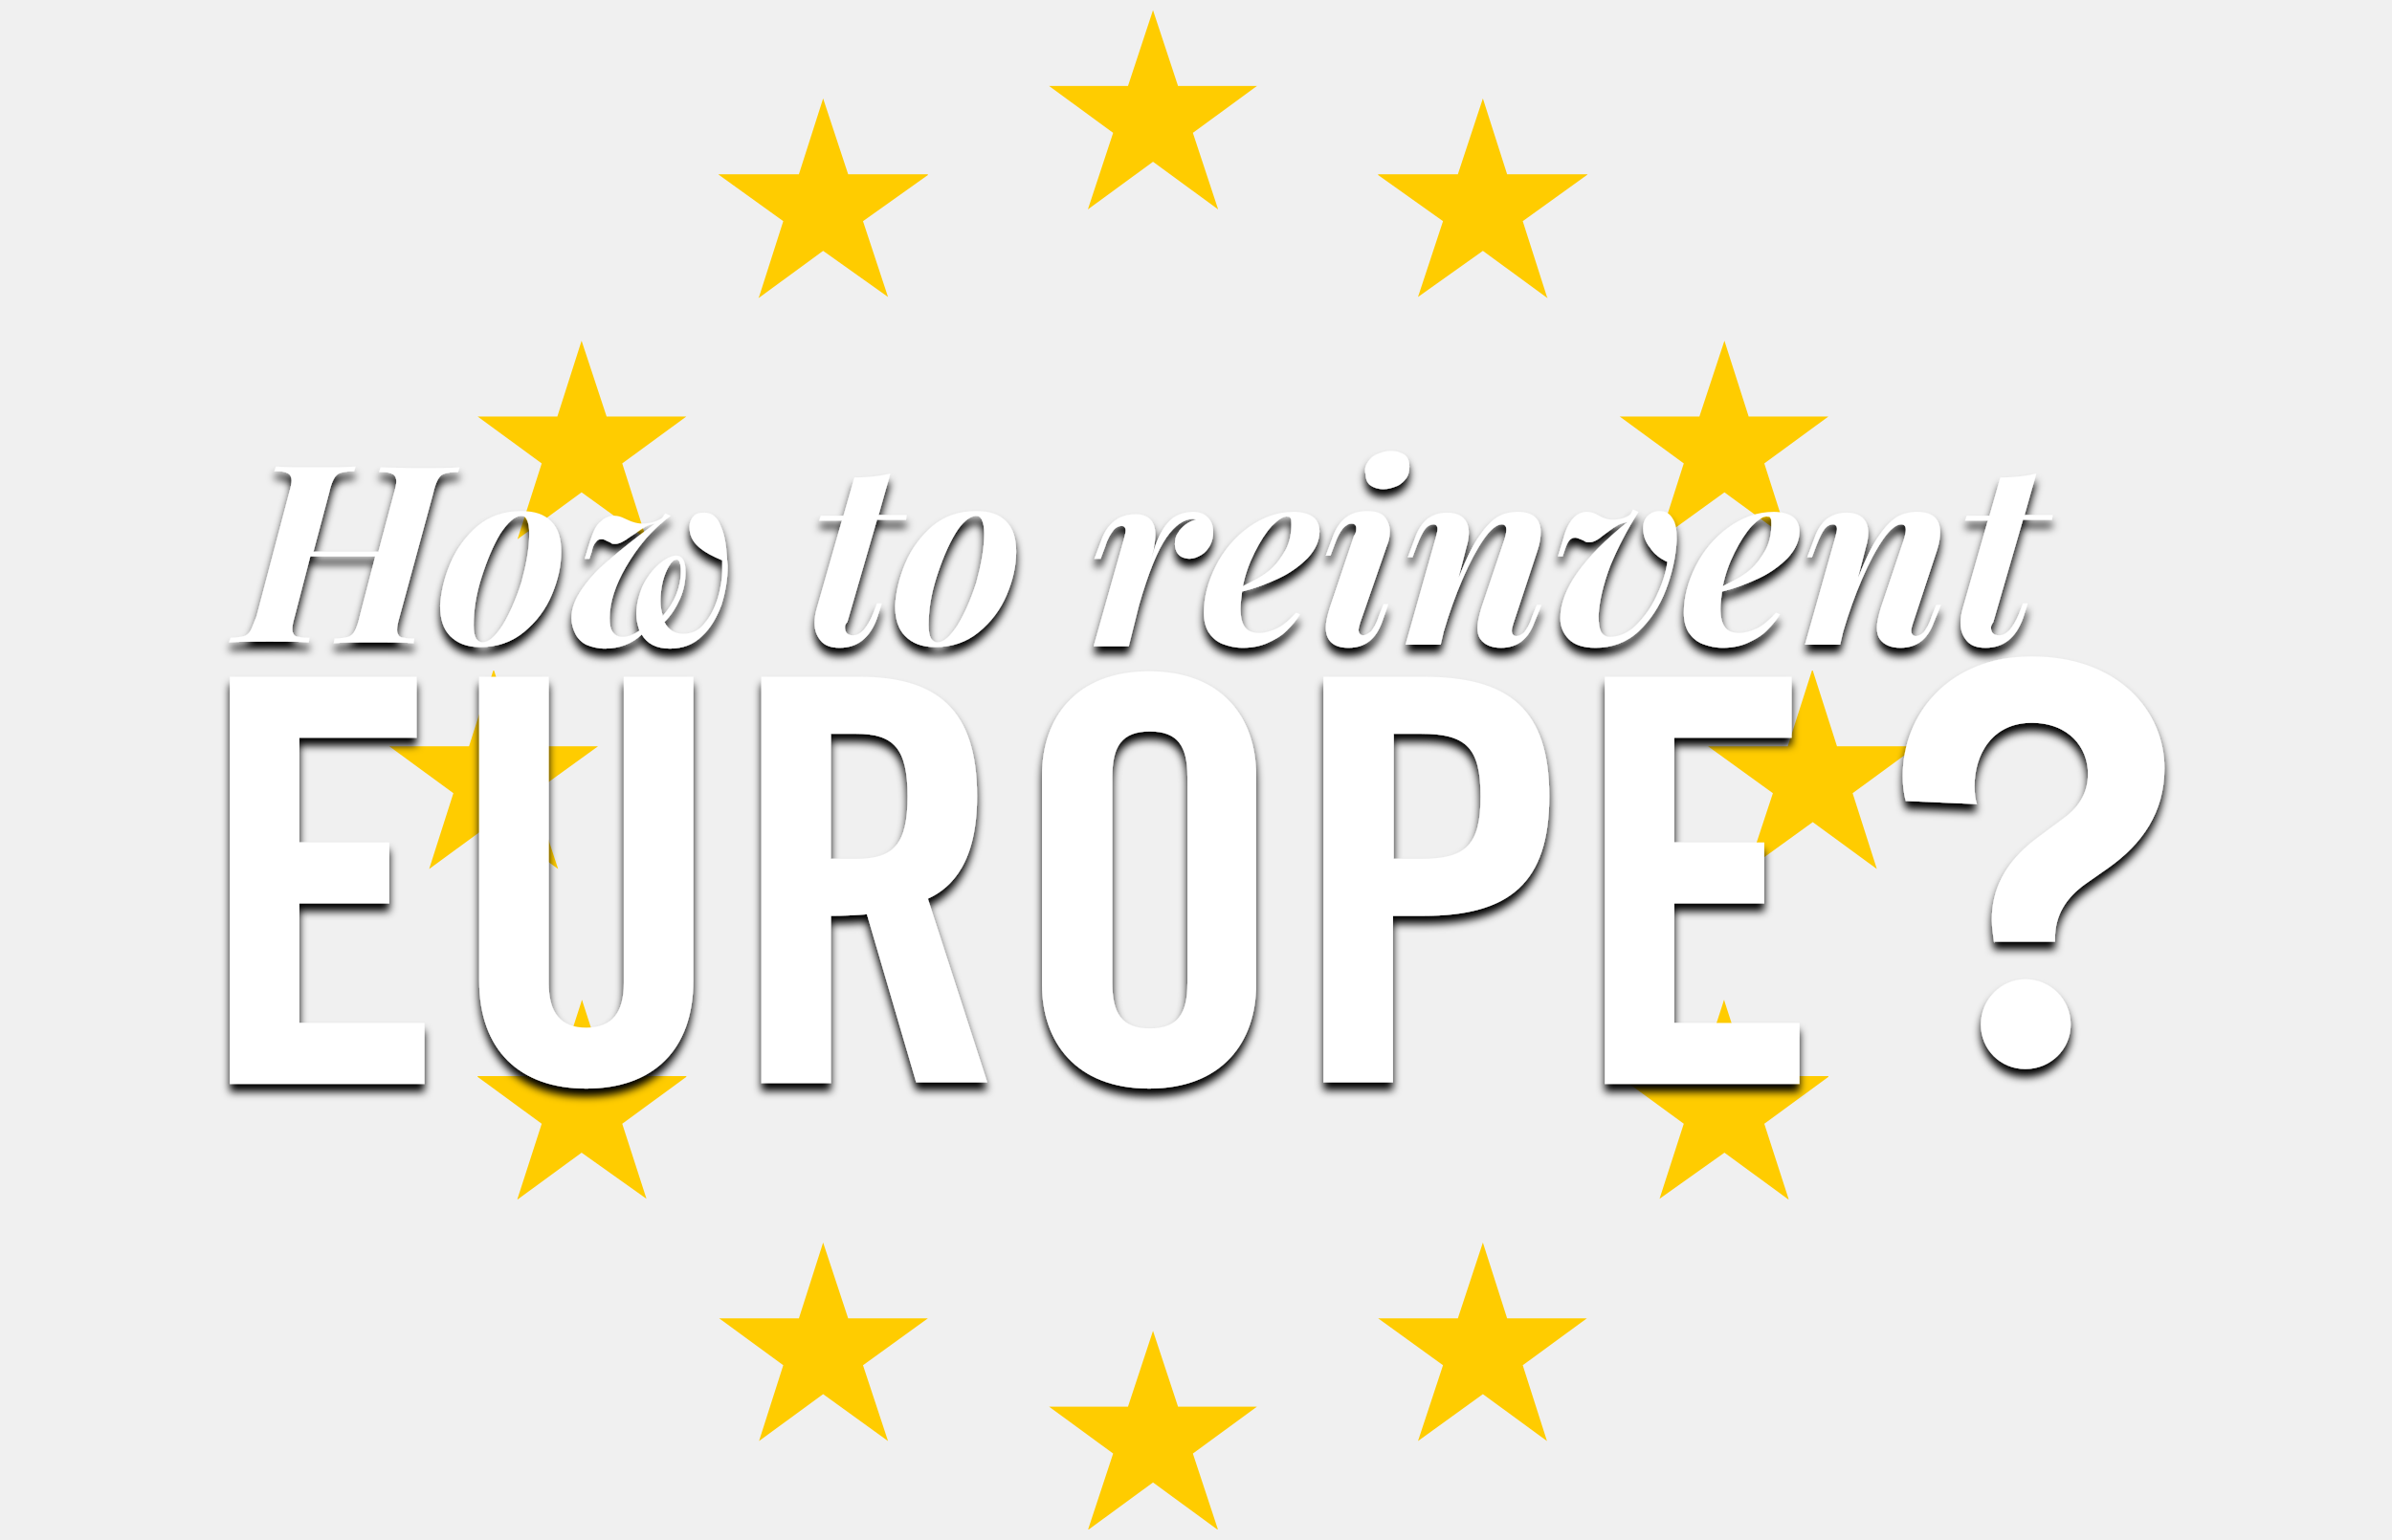
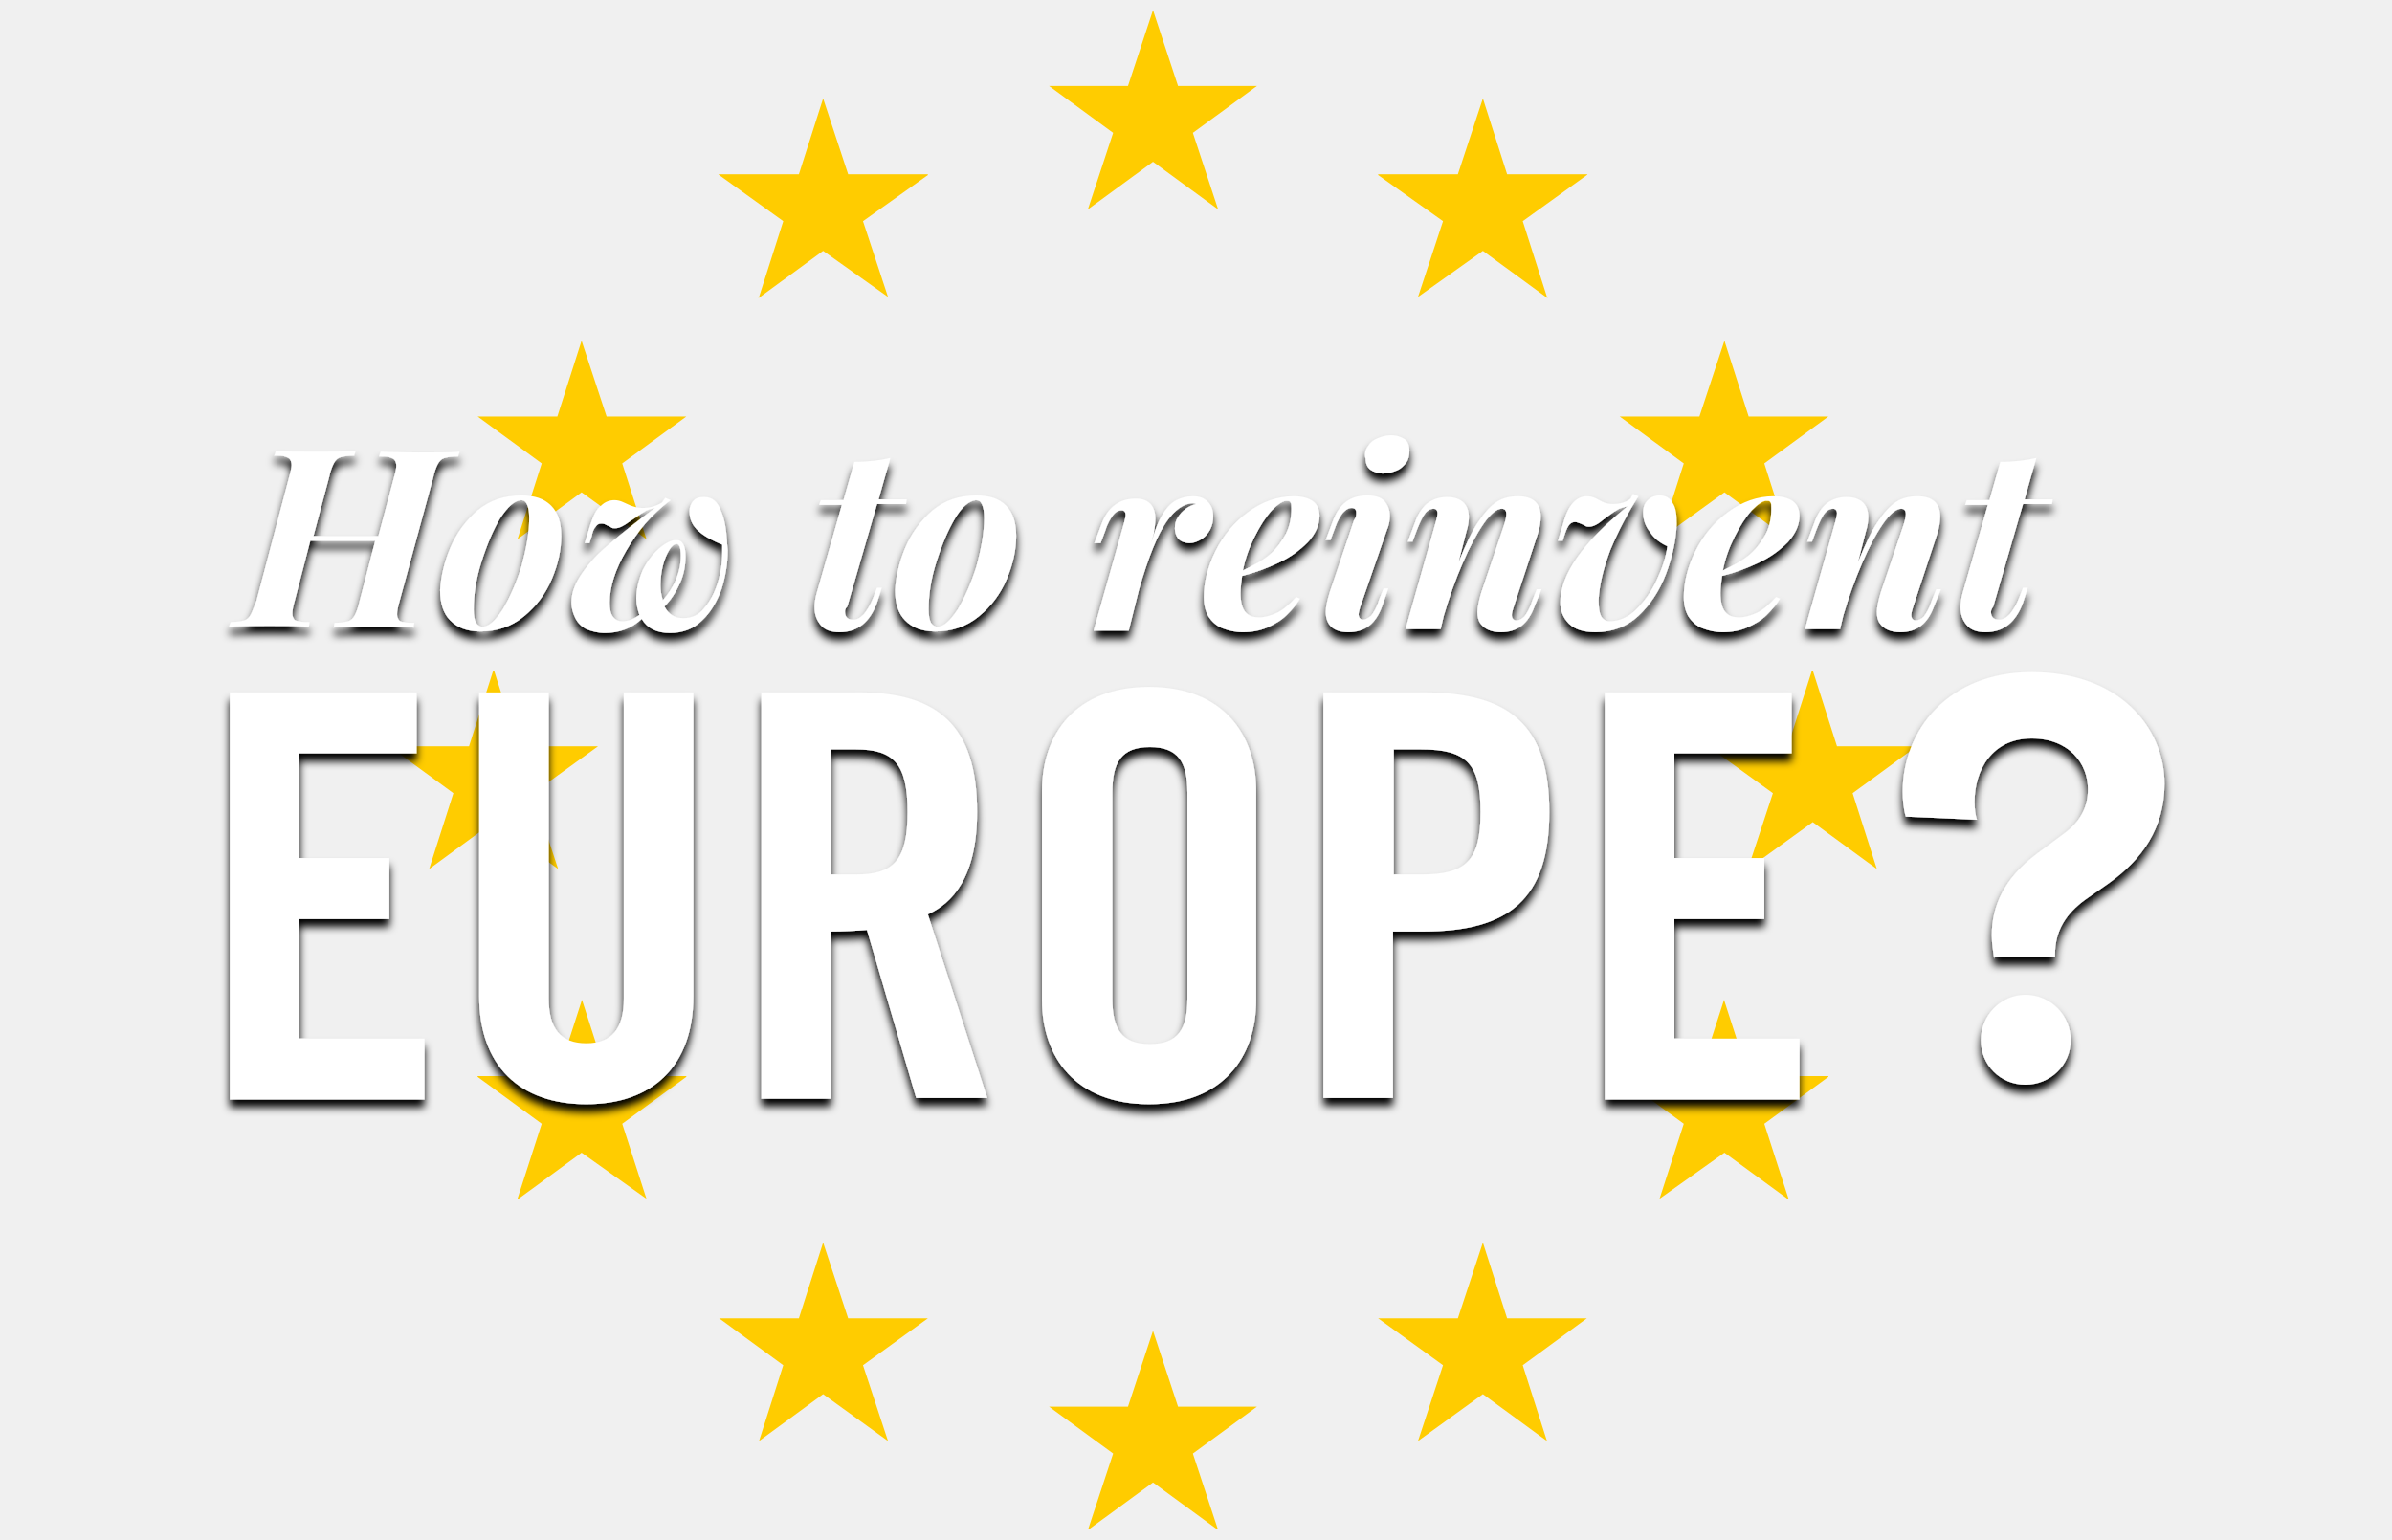
<svg xmlns="http://www.w3.org/2000/svg" version="1.1" x="0px" y="0px" viewBox="0 0 306 197">
  <defs>
    <filter x="-0.7%" y="-1.2%" width="101.3%" height="104.8%" filterUnits="objectBoundingBox" id="filter-1">
      <feOffset dx="0" dy="1" in="SourceAlpha" result="shadowOffsetOuter1" />
      <feGaussianBlur stdDeviation="0.5" in="shadowOffsetOuter1" result="shadowBlurOuter1" />
      <feColorMatrix values="0 0 0 0 0   0 0 0 0 0   0 0 0 0 0  0 0 0 1 0" type="matrix" in="shadowBlurOuter1" result="shadowMatrixOuter1" />
      <feMerge>
        <feMergeNode in="shadowMatrixOuter1" />
        <feMergeNode in="SourceGraphic" />
      </feMerge>
    </filter>
  </defs>
  <polygon fill="#FFCC00" points="155.8,26.7 152.6,17 160.8,11 160.9,11 160.9,11 160.9,11 160.8,11 150.7,11 147.5,1.3 147.5,1.3  147.5,1.3 147.5,1.3 147.5,1.3 144.3,11 134.2,11 134.1,11 134.1,11 134.1,11 134.2,11 142.4,17 139.2,26.7 139.2,26.8 139.2,26.7   139.2,26.8 139.3,26.7 147.5,20.7 155.7,26.7 155.8,26.8 155.8,26.7 155.8,26.8 " />
  <polygon fill="#FFCC00" points="155.8,195.7 152.6,186 160.8,180 160.9,180 160.9,180 160.9,180 160.8,180 150.7,180 147.5,170.3  147.5,170.3 147.5,170.3 147.5,170.3 147.5,170.3 144.3,180 134.2,180 134.1,180 134.1,180 134.1,180 134.2,180 142.4,186   139.2,195.7 139.2,195.7 139.2,195.7 139.2,195.7 139.3,195.7 147.5,189.7 155.7,195.7 155.8,195.7 155.8,195.7 " />
  <polygon fill="#FFCC00" points="240.1,111.2 237,101.5 245.2,95.5 245.2,95.5 245.2,95.5 245.2,95.5 245.2,95.5 235,95.5 231.9,85.8  231.9,85.8 231.9,85.8 231.9,85.8 231.8,85.8 228.7,95.5 218.5,95.5 218.5,95.5 218.5,95.5 218.5,95.5 218.5,95.5 226.8,101.5   223.6,111.2 223.6,111.2 223.6,111.2 223.6,111.2 223.6,111.2 231.9,105.2 240.1,111.2 240.1,111.2 240.1,111.2 " />
  <polygon fill="#FFCC00" points="197.9,38 194.8,28.3 203,22.4 203.1,22.3 203.1,22.3 203.1,22.3 203,22.3 192.8,22.3 189.7,12.6  189.7,12.6 189.7,12.6 189.7,12.6 189.7,12.6 186.5,22.3 176.3,22.3 176.3,22.3 176.3,22.3 176.3,22.3 176.3,22.4 184.6,28.3   181.4,38 181.4,38.1 181.4,38.1 181.4,38.1 181.4,38 189.7,32.1 197.9,38.1 198,38.1 197.9,38.1 198,38.1 " />
  <polygon fill="#FFCC00" points="228.8,69 225.7,59.3 233.9,53.3 233.9,53.3 233.9,53.3 233.9,53.3 233.9,53.3 223.7,53.3 220.6,43.6  220.6,43.5 220.6,43.5 220.6,43.5 220.6,43.6 217.4,53.3 207.2,53.3 207.2,53.3 207.2,53.3 207.2,53.3 207.2,53.3 215.4,59.3   212.3,69 212.3,69 212.3,69 212.3,69 212.3,69 220.6,63 228.8,69 228.8,69 228.8,69 " />
  <polygon fill="#FFCC00" points="228.8,153.4 225.7,143.8 233.9,137.8 233.9,137.7 233.9,137.7 233.9,137.7 233.9,137.7 223.7,137.7  220.6,128.1 220.6,128 220.6,128 220.5,128 220.5,128.1 217.4,137.7 207.2,137.7 207.2,137.7 207.2,137.7 207.2,137.7 207.2,137.8   215.4,143.8 212.3,153.4 212.3,153.5 212.3,153.5 212.3,153.5 212.3,153.4 220.6,147.5 228.8,153.5 228.8,153.5 228.8,153.5   228.8,153.5 " />
  <polygon fill="#FFCC00" points="197.9,184.4 194.8,174.7 203,168.7 203.1,168.7 203.1,168.7 203.1,168.7 203,168.7 192.8,168.7  189.7,159 189.7,158.9 189.7,159 189.7,158.9 189.7,159 186.5,168.7 176.3,168.7 176.3,168.7 176.3,168.7 176.3,168.7 176.3,168.7   184.6,174.7 181.4,184.4 181.4,184.4 181.4,184.4 181.4,184.4 181.4,184.4 189.7,178.4 197.9,184.4 198,184.4 197.9,184.4   198,184.4 " />
  <polygon fill="#FFCC00" points="71.4,111.2 68.2,101.5 76.5,95.5 76.5,95.5 76.5,95.5 76.5,95.5 76.5,95.5 66.3,95.5 63.2,85.8  63.1,85.8 63.1,85.8 63.1,85.8 63.1,85.8 60,95.5 49.8,95.5 49.8,95.5 49.8,95.5 49.8,95.5 49.8,95.5 58,101.5 54.9,111.2   54.9,111.2 54.9,111.2 54.9,111.2 54.9,111.2 63.1,105.2 71.4,111.2 71.4,111.2 71.4,111.2 " />
  <polygon fill="#FFCC00" points="113.6,38 110.4,28.3 118.7,22.4 118.7,22.3 118.7,22.3 118.7,22.3 118.7,22.3 108.5,22.3 105.3,12.6  105.3,12.6 105.3,12.6 105.3,12.6 105.3,12.6 102.2,22.3 92,22.3 91.9,22.3 91.9,22.3 91.9,22.3 92,22.4 100.2,28.3 97.1,38   97,38.1 97.1,38.1 97,38.1 97.1,38.1 105.3,32.1 113.6,38 113.6,38.1 113.6,38.1 113.6,38.1 " />
  <polygon fill="#FFCC00" points="82.7,69 79.6,59.3 87.8,53.3 87.8,53.3 87.8,53.3 87.8,53.3 87.8,53.3 77.6,53.3 74.4,43.6 74.4,43.5  74.4,43.5 74.4,43.5 74.4,43.6 71.3,53.3 61.1,53.3 61.1,53.3 61.1,53.3 61.1,53.3 61.1,53.3 69.3,59.3 66.2,69 66.2,69 66.2,69   66.2,69 66.2,69 74.4,63 82.7,69 82.7,69 82.7,69 " />
  <polygon fill="#FFCC00" points="82.7,153.4 79.6,143.8 87.8,137.8 87.8,137.7 87.8,137.7 87.8,137.7 87.8,137.7 77.6,137.7 74.5,128.1  74.5,128 74.4,128 74.4,128 74.4,128.1 71.3,137.7 61.1,137.7 61.1,137.7 61.1,137.7 61.1,137.7 61.1,137.8 69.3,143.8 66.2,153.4   66.2,153.5 66.2,153.5 66.2,153.5 66.2,153.5 74.4,147.5 82.7,153.4 82.7,153.5 82.7,153.5 82.7,153.5 " />
  <polygon fill="#FFCC00" points="113.6,184.4 110.4,174.7 118.7,168.7 118.7,168.7 118.7,168.7 118.7,168.7 118.7,168.7 108.5,168.7  105.3,159 105.3,158.9 105.3,159 105.3,158.9 105.3,159 102.2,168.7 92,168.7 91.9,168.7 91.9,168.7 91.9,168.7 92,168.7   100.2,174.7 97.1,184.4 97,184.4 97.1,184.4 97,184.4 97.1,184.4 105.3,178.4 113.6,184.4 113.6,184.4 113.6,184.4 " />
  <g filter="url(#filter-1)" fill="#FFFFFF">
-     <path d="M29.4,138.6v-52h23.9v7.8h-15v13.4h11.5v7.8H38.3v15.3h16v7.8H29.4z" />
-     <path d="M61.3,86.6h8.9v39.2c0,3.8,1.5,5.7,4.8,5.7s4.8-1.9,4.8-5.7V86.6h8.9v38.9c0,8.9-5.2,13.8-13.7,13.8  c-8.5,0-13.7-4.9-13.7-13.8V86.6z" />
-     <path d="M106.3,138.6h-8.9v-52h12.5c10,0,15.1,4.2,15.1,15.3c0,8.4-3.2,11.7-6.3,13.1l7.6,23.5h-9.1l-6.3-21.5  c-1.2,0.1-3,0.2-4.6,0.2V138.6z M106.3,109.9h3.2c4.8,0,6.6-1.8,6.6-8c0-6.2-1.8-8-6.6-8h-3.2V109.9z" />
-     <path d="M133.3,99.2c0-7.3,4.3-13.3,13.7-13.3c9.4,0,13.7,6,13.7,13.3V126c0,7.3-4.3,13.3-13.7,13.3  c-9.4,0-13.7-6-13.7-13.3V99.2z M142.3,125.8c0,3.9,1.2,5.8,4.8,5.8c3.6,0,4.8-1.9,4.8-5.8V99.4c0-3.9-1.2-5.8-4.8-5.8  c-3.6,0-4.8,1.9-4.8,5.8V125.8z" />
-     <path d="M169.3,138.6v-52h12.8c11,0,16.1,4.2,16.1,15.3c0,11.1-5.1,15.3-16.1,15.3h-3.9v21.3H169.3z M178.3,109.9h3.5  c5.8,0,7.6-1.8,7.6-8c0-6.2-1.8-8-7.6-8h-3.5V109.9z" />
-     <path d="M205.3,138.6v-52h23.9v7.8h-15v13.4h11.5v7.8h-11.5v15.3h16v7.8H205.3z" />
-     <path d="M255.1,120.7c-0.1-0.9-0.3-1.9-0.3-3c0-3.8,1.6-7.3,5.7-10.4l3.5-2.6c2.2-1.6,3.1-3.5,3.1-5.7  c0-3.3-2.4-6.5-7.2-6.5c-5.1,0-7.3,4.1-7.3,8.1c0,0.9,0.1,1.7,0.3,2.3l-9.1-0.4c-0.3-1-0.4-2.2-0.4-3.2c0-7.8,5.8-15.3,16.5-15.3  c11.2,0,17,7.1,17,14.3c0,5.7-2.9,9.7-7.1,12.7l-3,2.1c-2.5,1.8-3.9,4-3.9,7v0.4H255.1z M259.1,125.3c3.2,0,5.8,2.6,5.8,5.8  s-2.6,5.7-5.8,5.7c-3.2,0-5.7-2.5-5.7-5.7S256,125.3,259.1,125.3z" />
-     <path d="M53.5,59.9c2.3,0,4.1,0,5.3-0.1l-0.2,0.6c-0.8,0-1.4,0.1-1.7,0.2c-0.4,0.1-0.7,0.4-0.9,0.8  c-0.2,0.4-0.4,0.9-0.6,1.8L51.1,79c-0.2,0.7-0.3,1.2-0.3,1.6s0.1,0.5,0.2,0.7c0.1,0.2,0.4,0.3,0.7,0.3c0.3,0.1,0.7,0.1,1.3,0.1  l-0.1,0.6c-1.2-0.1-2.9-0.1-5.2-0.1c-2.2,0-3.8,0-5,0.1l0.1-0.6c0.8,0,1.3-0.1,1.7-0.2c0.4-0.1,0.7-0.4,0.9-0.8  c0.2-0.4,0.4-0.9,0.6-1.8l2-7.7h-8.3l-2,7.7c-0.2,0.7-0.3,1.2-0.3,1.6s0.1,0.5,0.2,0.7c0.1,0.2,0.4,0.3,0.7,0.3  c0.3,0.1,0.7,0.1,1.3,0.1l-0.1,0.6c-1.2-0.1-2.8-0.1-5-0.1c-2.3,0-4.1,0-5.2,0.1l0.2-0.6c0.7,0,1.3-0.1,1.7-0.2  c0.4-0.1,0.7-0.4,0.9-0.8c0.2-0.4,0.4-1,0.7-1.7l4.2-15.9c0.2-0.7,0.3-1.2,0.3-1.5c0-0.3-0.1-0.6-0.2-0.7c-0.1-0.2-0.4-0.3-0.7-0.4  c-0.3-0.1-0.7-0.1-1.3-0.1l0.2-0.6c1.1,0.1,2.8,0.1,5.2,0.1c2.1,0,3.7,0,5-0.1l-0.2,0.6c-0.8,0-1.4,0.1-1.7,0.2  c-0.4,0.1-0.7,0.4-0.9,0.8c-0.2,0.4-0.4,0.9-0.6,1.8l-2,7.5h8.3l2-7.5c0.2-0.7,0.3-1.2,0.3-1.5c0-0.3-0.1-0.6-0.2-0.7  c-0.1-0.2-0.4-0.3-0.7-0.4c-0.3-0.1-0.7-0.1-1.3-0.1l0.2-0.6C49.6,59.8,51.3,59.9,53.5,59.9z" />
-     <path d="M57.6,72.1c0.8-1.9,2-3.5,3.5-4.8c1.6-1.3,3.4-1.9,5.6-1.9c1.7,0,2.9,0.4,3.8,1.3c0.9,0.9,1.3,2.2,1.3,3.9  c0,1.8-0.4,3.6-1.2,5.5s-2,3.5-3.6,4.8c-1.6,1.3-3.4,1.9-5.6,1.9c-1.7,0-2.9-0.5-3.8-1.4c-0.9-0.9-1.3-2.2-1.3-3.9  C56.4,75.8,56.8,74,57.6,72.1z M64,68.3c-0.9,1.5-1.7,3.4-2.4,5.6s-1,4.2-1,6.1c0,0.8,0.1,1.3,0.3,1.7c0.2,0.3,0.5,0.5,0.8,0.5  c0.8,0,1.6-0.7,2.6-2.2c0.9-1.5,1.7-3.3,2.4-5.5c0.6-2.2,1-4.3,1-6.2c0-0.8-0.1-1.4-0.3-1.8s-0.4-0.5-0.8-0.5  C65.8,66.1,65,66.8,64,68.3z" />
-     <path d="M80.1,72.5c-1.4,2.4-2.1,4.6-2.1,6.6c0,0.8,0.1,1.4,0.4,1.8c0.3,0.4,0.7,0.6,1.2,0.6c0.8,0,1.5-0.3,2.2-0.8  c-0.2-0.6-0.4-1.3-0.4-2.1c0-1.2,0.3-2.4,0.8-3.6c0.6-1.2,1.3-2.1,2.1-2.8c0.8-0.7,1.6-1.1,2.2-1.1c0.8,0,1.2,0.7,1.2,2.1  c0,1.1-0.2,2.3-0.7,3.4c-0.5,1.1-1.1,2.1-2,3c0.5,1,1.3,1.5,2.4,1.5c1.1,0,2-0.4,2.7-1.3c0.7-0.8,1.3-1.9,1.7-3.2  c0.4-1.3,0.6-2.6,0.6-3.9c0-0.4,0-0.7,0-1c-1.2-0.5-2.2-1-3-1.7c-0.8-0.7-1.2-1.5-1.2-2.6c0-0.5,0.2-1,0.5-1.3  c0.3-0.4,0.8-0.5,1.4-0.5c1,0,1.7,0.6,2.1,1.7c0.5,1.1,0.7,2.4,0.8,3.9c0,0.5,0.1,1,0.1,1.2c0,1.7-0.3,3.4-0.8,5  c-0.6,1.6-1.4,3-2.5,4c-1.1,1.1-2.5,1.6-4.1,1.6c-1.7,0-2.9-0.6-3.6-1.8c-1.3,1.2-2.9,1.8-4.7,1.8c-0.9,0-1.7-0.2-2.4-0.5  c-0.6-0.3-1.1-0.8-1.4-1.4c-0.3-0.6-0.5-1.3-0.5-2c0-1.3,0.5-2.5,1.4-3.8c0.9-1.3,2.1-2.6,3.6-3.8c1.5-1.3,3.4-2.8,5.7-4.5  c-0.5,0.1-1,0.2-1.4,0.5c-0.4,0.2-1,0.7-1.8,1.2c-0.8,0.6-1.4,0.9-1.9,0.9c-0.2,0-0.4,0-0.5-0.1c-0.1-0.1-0.4-0.2-0.6-0.3  c-0.3-0.2-0.5-0.2-0.7-0.2c-0.3,0-0.5,0.1-0.7,0.4c-0.2,0.2-0.4,0.6-0.5,1.2l-0.3,0.9h-0.6l0.7-2.3c0.4-1.2,0.8-2.1,1.4-2.5  c0.5-0.5,1.1-0.7,1.7-0.7c0.4,0,0.8,0.1,1.2,0.3c0.5,0.2,0.8,0.4,1.2,0.5c0.3,0.1,0.7,0.2,1.2,0.2c0.9,0,1.7-0.2,2.5-0.7l0.4-0.6  l0.7,0.3C83.3,67.8,81.5,70.1,80.1,72.5z M85.6,72.4c-0.3,0.5-0.6,1.2-0.8,2c-0.2,0.8-0.3,1.7-0.3,2.5c0,0.7,0.1,1.3,0.3,1.9  c0.7-0.8,1.3-1.7,1.7-2.7c0.4-1,0.6-2,0.6-3c0-1-0.2-1.5-0.5-1.5C86.2,71.6,85.9,71.9,85.6,72.4z" />
-     <path d="M108.1,80.3c0,0.6,0.3,1,1,1c0.5,0,0.9-0.2,1.4-0.7c0.4-0.5,0.8-1.1,1.2-2.1l0.5-1.3h0.6l-0.6,1.9  c-0.9,2.5-2.5,3.8-4.8,3.8c-1.1,0-1.9-0.3-2.4-0.9s-0.8-1.3-0.8-2.3c0-0.6,0.1-1.2,0.3-1.9l3.2-11.2h-2.9l0.2-0.6h2.9l1.4-4.9  c1.8,0,3.4-0.2,4.6-0.5l-1.5,5.3h3.6l-0.1,0.6h-3.7l-3.8,13.1C108.1,79.9,108.1,80.1,108.1,80.3z" />
-     <path d="M115.8,72.1c0.8-1.9,2-3.5,3.5-4.8c1.6-1.3,3.4-1.9,5.6-1.9c1.7,0,2.9,0.4,3.8,1.3c0.9,0.9,1.3,2.2,1.3,3.9  c0,1.8-0.4,3.6-1.2,5.5s-2,3.5-3.6,4.8c-1.6,1.3-3.4,1.9-5.6,1.9c-1.7,0-2.9-0.5-3.8-1.4c-0.9-0.9-1.3-2.2-1.3-3.9  C114.6,75.8,115,74,115.8,72.1z M122.2,68.3c-0.9,1.5-1.7,3.4-2.4,5.6s-1,4.2-1,6.1c0,0.8,0.1,1.3,0.3,1.7c0.2,0.3,0.5,0.5,0.8,0.5  c0.8,0,1.6-0.7,2.6-2.2c0.9-1.5,1.7-3.3,2.4-5.5c0.6-2.2,1-4.3,1-6.2c0-0.8-0.1-1.4-0.3-1.8s-0.4-0.5-0.8-0.5  C124,66.1,123.1,66.8,122.2,68.3z" />
-     <path d="M148.8,67.7c0.5-0.8,1.1-1.4,1.7-1.7c0.6-0.3,1.3-0.5,2.1-0.5c0.8,0,1.4,0.2,1.9,0.7c0.5,0.5,0.7,1.1,0.7,1.9  c0,0.6-0.1,1.1-0.4,1.7c-0.3,0.5-0.6,0.9-1.1,1.2c-0.5,0.3-1,0.5-1.5,0.5c-0.6,0-1.1-0.2-1.4-0.5c-0.3-0.3-0.5-0.8-0.5-1.4  c0-0.5,0.1-1,0.4-1.4c0.2-0.4,0.6-0.8,1-1.1s0.9-0.5,1.3-0.6c-0.2-0.1-0.4-0.1-0.4-0.1c-1.1,0-2.3,0.8-3.4,2.4  c-1.1,1.6-2.3,4.5-3.5,8.7l-1.3,5.2h-4.5l3.9-13.8c0.1-0.4,0.2-0.8,0.2-1c0-0.4-0.2-0.6-0.5-0.6c-0.4,0-0.8,0.2-1.1,0.6  c-0.3,0.4-0.7,1-1,2l-0.6,1.6H140l0.9-2.4c0.8-2.2,2.3-3.3,4.4-3.3c1.6,0,2.5,0.9,2.5,2.6c0,0.6-0.1,1.2-0.2,1.9l-0.3,1.1  C147.8,69.6,148.3,68.5,148.8,67.7z" />
-     <path d="M164.6,80.7c-0.7,0.7-1.6,1.2-2.5,1.6s-2,0.6-3.1,0.6c-1,0-1.8-0.2-2.6-0.5c-0.8-0.3-1.4-0.9-1.8-1.5  c-0.4-0.7-0.6-1.5-0.6-2.5c0-1.9,0.5-3.9,1.5-5.9c1-2,2.4-3.7,4.2-5c1.8-1.3,3.7-2,5.8-2c1,0,1.8,0.2,2.4,0.6  c0.6,0.4,0.9,1.1,0.9,1.9c0,1.2-0.5,2.3-1.5,3.4c-1,1-2.2,1.9-3.7,2.6c-1.5,0.7-3.1,1.3-4.7,1.7c-0.1,0.8-0.2,1.5-0.2,2.2  c0,1.1,0.2,1.9,0.6,2.4c0.4,0.5,1,0.7,1.8,0.7c0.7,0,1.4-0.2,2.3-0.6c0.8-0.4,1.6-1.1,2.4-2l0.5,0.2C165.9,79.3,165.3,80,164.6,80.7  z M162.7,67.3c-0.8,0.9-1.5,2-2.2,3.4c-0.7,1.4-1.2,2.8-1.5,4.3c1.5-0.7,2.7-1.4,3.5-2.1c0.9-0.8,1.5-1.7,2-2.6  c0.5-1,0.7-2.1,0.7-3.2c0-0.4,0-0.7-0.1-0.8c-0.1-0.2-0.2-0.2-0.4-0.2C164.2,66,163.5,66.5,162.7,67.3z" />
-     <path d="M173.5,67.6c0-0.4-0.2-0.6-0.6-0.6c-0.4,0-0.7,0.2-1.1,0.6c-0.3,0.4-0.7,1-1,1.9l-0.6,1.6h-0.6l0.9-2.4  c0.8-2.2,2.2-3.3,4.4-3.3c1,0,1.7,0.2,2.2,0.7c0.4,0.5,0.7,1.1,0.7,1.9c0,0.6-0.1,1.2-0.4,1.9l-3.4,9.8c-0.1,0.4-0.2,0.7-0.2,0.9  c0,0.4,0.2,0.7,0.6,0.7c0.3,0,0.6-0.2,1-0.5c0.3-0.4,0.7-1,1-2l0.6-1.5h0.6l-0.8,2.3c-0.8,2.2-2.2,3.3-4.3,3.3  c-1.9,0-2.9-0.9-2.9-2.6c0-0.7,0.2-1.5,0.5-2.5l3.1-9.2C173.5,68.2,173.5,67.9,173.5,67.6z M175,59.1c0.3-0.5,0.7-0.8,1.2-1  c0.5-0.2,1-0.4,1.7-0.4c0.8,0,1.3,0.2,1.8,0.5c0.4,0.3,0.6,0.8,0.6,1.5c0,0.6-0.1,1.1-0.4,1.5c-0.3,0.4-0.7,0.8-1.2,1  c-0.5,0.2-1.1,0.4-1.7,0.4c-0.7,0-1.3-0.2-1.7-0.5c-0.4-0.3-0.6-0.8-0.6-1.4C174.5,60.1,174.7,59.5,175,59.1z" />
-     <path d="M196.3,79.6c-0.8,2.2-2.2,3.3-4.3,3.3c-1.2,0-2.1-0.4-2.6-1.1c-0.3-0.4-0.4-0.9-0.4-1.5c0-0.6,0.2-1.5,0.5-2.5  l2.9-8.6c0.2-0.6,0.3-1.1,0.3-1.4c0-0.5-0.2-0.7-0.6-0.7c-0.6,0-1.4,0.6-2.3,1.9c-0.9,1.3-1.8,3-2.7,5.1c-0.9,2.1-1.7,4.3-2.4,6.7  l-0.4,1.7h-4.5l3.9-13.8c0.1-0.4,0.2-0.8,0.2-1c0-0.4-0.2-0.6-0.5-0.6c-0.4,0-0.8,0.2-1.1,0.6s-0.6,1-1,2l-0.6,1.6h-0.6l0.9-2.4  c0.4-1.2,1-2,1.6-2.5c0.7-0.5,1.5-0.8,2.5-0.8c1.8,0,2.8,0.9,2.8,2.6c0,0.5-0.1,1.2-0.3,1.8l-1,3.9c0.9-2.2,1.7-3.9,2.5-5.1  c0.8-1.2,1.6-2.1,2.4-2.6c0.8-0.5,1.7-0.7,2.7-0.7c1.9,0,2.9,0.9,2.9,2.6c0,0.6-0.1,1.4-0.4,2.3l-3.1,9.4c-0.1,0.3-0.2,0.7-0.2,0.9  c0,0.4,0.2,0.7,0.6,0.7c0.3,0,0.7-0.2,1-0.5c0.3-0.4,0.7-1,1-2l0.6-1.5h0.6L196.3,79.6z" />
-     <path d="M206,72.4c-0.9,2.4-1.4,4.5-1.5,6.4c0,0.9,0.1,1.6,0.3,2s0.6,0.7,1.1,0.7c1.2,0,2.4-0.5,3.4-1.5  c1-1,1.9-2.2,2.6-3.7c0.7-1.5,1.2-2.9,1.4-4.4c-0.9-0.4-1.7-1-2.2-1.8c-0.6-0.7-0.9-1.6-0.9-2.5c0-0.7,0.2-1.2,0.6-1.6  c0.4-0.4,0.9-0.6,1.5-0.6c0.8,0,1.3,0.3,1.7,1c0.4,0.6,0.5,1.5,0.5,2.7c-0.1,2.2-0.6,4.3-1.4,6.4c-0.8,2.1-2,3.9-3.5,5.3  c-1.5,1.4-3.4,2.1-5.5,2.1c-1.6,0-2.7-0.4-3.4-1.1s-1.1-1.6-1.1-2.7c0-3.6,2.9-7.7,8.6-12.3c-0.5,0.1-1,0.2-1.4,0.5  c-0.4,0.2-1,0.7-1.7,1.2c-0.7,0.6-1.3,0.9-1.8,0.9c-0.2,0-0.3,0-0.5-0.1c-0.1-0.1-0.4-0.2-0.6-0.3c-0.3-0.1-0.5-0.2-0.7-0.2  c-0.3,0-0.5,0.1-0.7,0.3c-0.2,0.2-0.4,0.6-0.6,1.2l-0.3,0.9h-0.6l0.7-2.3c0.6-2.3,1.7-3.4,3-3.4c0.4,0,0.8,0.1,1.2,0.3  c0.4,0.2,0.7,0.4,1,0.5c0.3,0.1,0.6,0.2,1.1,0.2c0.9,0,1.7-0.2,2.3-0.7l0.3-0.6l0.7,0.3C208.2,67.7,207,70,206,72.4z" />
-     <path d="M226,80.7c-0.7,0.7-1.6,1.2-2.5,1.6s-2,0.6-3.1,0.6c-1,0-1.8-0.2-2.6-0.5c-0.8-0.3-1.4-0.9-1.8-1.5  c-0.4-0.7-0.6-1.5-0.6-2.5c0-1.9,0.5-3.9,1.5-5.9c1-2,2.4-3.7,4.2-5c1.8-1.3,3.7-2,5.8-2c1,0,1.8,0.2,2.4,0.6  c0.6,0.4,0.9,1.1,0.9,1.9c0,1.2-0.5,2.3-1.5,3.4c-1,1-2.2,1.9-3.7,2.6c-1.5,0.7-3.1,1.3-4.7,1.7c-0.1,0.8-0.2,1.5-0.2,2.2  c0,1.1,0.2,1.9,0.6,2.4c0.4,0.5,1,0.7,1.8,0.7c0.7,0,1.4-0.2,2.3-0.6c0.8-0.4,1.6-1.1,2.4-2l0.5,0.2C227.3,79.3,226.7,80,226,80.7z   M224.1,67.3c-0.8,0.9-1.5,2-2.2,3.4c-0.7,1.4-1.2,2.8-1.5,4.3c1.5-0.7,2.7-1.4,3.5-2.1c0.9-0.8,1.5-1.7,2-2.6  c0.5-1,0.7-2.1,0.7-3.2c0-0.4,0-0.7-0.1-0.8c-0.1-0.2-0.2-0.2-0.4-0.2C225.6,66,224.9,66.5,224.1,67.3z" />
-     <path d="M247.4,79.6c-0.8,2.2-2.2,3.3-4.3,3.3c-1.2,0-2.1-0.4-2.6-1.1c-0.3-0.4-0.4-0.9-0.4-1.5c0-0.6,0.2-1.5,0.5-2.5  l2.9-8.6c0.2-0.6,0.3-1.1,0.3-1.4c0-0.5-0.2-0.7-0.6-0.7c-0.6,0-1.4,0.6-2.3,1.9c-0.9,1.3-1.8,3-2.7,5.1c-0.9,2.1-1.7,4.3-2.4,6.7  l-0.4,1.7h-4.5l3.9-13.8c0.1-0.4,0.2-0.8,0.2-1c0-0.4-0.2-0.6-0.5-0.6c-0.4,0-0.8,0.2-1.1,0.6s-0.6,1-1,2l-0.6,1.6h-0.6l0.9-2.4  c0.4-1.2,1-2,1.6-2.5c0.7-0.5,1.5-0.8,2.5-0.8c1.8,0,2.8,0.9,2.8,2.6c0,0.5-0.1,1.2-0.3,1.8l-1,3.9c0.9-2.2,1.7-3.9,2.5-5.1  c0.8-1.2,1.6-2.1,2.4-2.6c0.8-0.5,1.7-0.7,2.7-0.7c1.9,0,2.9,0.9,2.9,2.6c0,0.6-0.1,1.4-0.4,2.3l-3.1,9.4c-0.1,0.3-0.2,0.7-0.2,0.9  c0,0.4,0.2,0.7,0.6,0.7c0.3,0,0.7-0.2,1-0.5c0.3-0.4,0.7-1,1-2l0.6-1.5h0.6L247.4,79.6z" />
-     <path d="M254.7,80.3c0,0.6,0.3,1,1,1c0.5,0,0.9-0.2,1.4-0.7c0.4-0.5,0.8-1.1,1.2-2.1l0.5-1.3h0.6l-0.6,1.9  c-0.9,2.5-2.5,3.8-4.8,3.8c-1.1,0-1.9-0.3-2.4-0.9s-0.8-1.3-0.8-2.3c0-0.6,0.1-1.2,0.3-1.9l3.2-11.2h-2.9l0.2-0.6h2.9l1.4-4.9  c1.8,0,3.4-0.2,4.6-0.5l-1.5,5.3h3.6l-0.1,0.6h-3.7l-3.8,13.1C254.8,79.9,254.7,80.1,254.7,80.3z" />
+     <path d="M29.4,140.6v-52h23.9v7.8h-15v13.4h11.5v7.8H38.3v15.3h16v7.8H29.4z" />
+     <path d="M61.3,88.6h8.9v39.2c0,3.8,1.5,5.7,4.8,5.7s4.8-1.9,4.8-5.7V88.6h8.9v38.9c0,8.9-5.2,13.8-13.7,13.8  c-8.5,0-13.7-4.9-13.7-13.8V88.6z" />
+     <path d="M106.3,140.6h-8.9v-52h12.5c10,0,15.1,4.2,15.1,15.3c0,8.4-3.2,11.7-6.3,13.1l7.6,23.5h-9.1l-6.3-21.5  c-1.2,0.1-3,0.2-4.6,0.2V140.6z M106.3,111.9h3.2c4.8,0,6.6-1.8,6.6-8c0-6.2-1.8-8-6.6-8h-3.2V111.9z" />
+     <path d="M133.3,101.2c0-7.3,4.3-13.3,13.7-13.3c9.4,0,13.7,6,13.7,13.3V128c0,7.3-4.3,13.3-13.7,13.3  c-9.4,0-13.7-6-13.7-13.3V101.2z M142.3,127.8c0,3.9,1.2,5.8,4.8,5.8c3.6,0,4.8-1.9,4.8-5.8v-26.4c0-3.9-1.2-5.8-4.8-5.8  c-3.6,0-4.8,1.9-4.8,5.8V127.8z" />
+     <path d="M169.3,140.6v-52h12.8c11,0,16.1,4.2,16.1,15.3c0,11.1-5.1,15.3-16.1,15.3h-3.9v21.3H169.3z M178.3,111.9h3.5  c5.8,0,7.6-1.8,7.6-8c0-6.2-1.8-8-7.6-8h-3.5V111.9z" />
+     <path d="M205.3,140.6v-52h23.9v7.8h-15v13.4h11.5v7.8h-11.5v15.3h16v7.8H205.3z" />
+     <path d="M255.1,122.7c-0.1-0.9-0.3-1.9-0.3-3c0-3.8,1.6-7.3,5.7-10.4l3.5-2.6c2.2-1.6,3.1-3.5,3.1-5.7  c0-3.3-2.4-6.5-7.2-6.5c-5.1,0-7.3,4.1-7.3,8.1c0,0.9,0.1,1.7,0.3,2.3l-9.1-0.4c-0.3-1-0.4-2.2-0.4-3.2c0-7.8,5.8-15.3,16.5-15.3  c11.2,0,17,7.1,17,14.3c0,5.7-2.9,9.7-7.1,12.7l-3,2.1c-2.5,1.8-3.9,4-3.9,7v0.4H255.1z M259.1,127.3c3.2,0,5.8,2.6,5.8,5.8  s-2.6,5.7-5.8,5.7c-3.2,0-5.7-2.5-5.7-5.7S256,127.3,259.1,127.3z" />
+     <path d="M53.5,57.9c2.3,0,4.1,0,5.3-0.1l-0.2,0.6c-0.8,0-1.4,0.1-1.7,0.2c-0.4,0.1-0.7,0.4-0.9,0.8  c-0.2,0.4-0.4,0.9-0.6,1.8L51.1,77c-0.2,0.7-0.3,1.2-0.3,1.6s0.1,0.5,0.2,0.7c0.1,0.2,0.4,0.3,0.7,0.3c0.3,0.1,0.7,0.1,1.3,0.1  l-0.1,0.6c-1.2-0.1-2.9-0.1-5.2-0.1c-2.2,0-3.8,0-5,0.1l0.1-0.6c0.8,0,1.3-0.1,1.7-0.2c0.4-0.1,0.7-0.4,0.9-0.8  c0.2-0.4,0.4-0.9,0.6-1.8l2-7.7h-8.3l-2,7.7c-0.2,0.7-0.3,1.2-0.3,1.6s0.1,0.5,0.2,0.7c0.1,0.2,0.4,0.3,0.7,0.3  c0.3,0.1,0.7,0.1,1.3,0.1l-0.1,0.6c-1.2-0.1-2.8-0.1-5-0.1c-2.3,0-4.1,0-5.2,0.1l0.2-0.6c0.7,0,1.3-0.1,1.7-0.2  c0.4-0.1,0.7-0.4,0.9-0.8c0.2-0.4,0.4-1,0.7-1.7l4.2-15.9c0.2-0.7,0.3-1.2,0.3-1.5c0-0.3-0.1-0.6-0.2-0.7c-0.1-0.2-0.4-0.3-0.7-0.4  c-0.3-0.1-0.7-0.1-1.3-0.1l0.2-0.6c1.1,0.1,2.8,0.1,5.2,0.1c2.1,0,3.7,0,5-0.1l-0.2,0.6c-0.8,0-1.4,0.1-1.7,0.2  c-0.4,0.1-0.7,0.4-0.9,0.8c-0.2,0.4-0.4,0.9-0.6,1.8l-2,7.5h8.3l2-7.5c0.2-0.7,0.3-1.2,0.3-1.5c0-0.3-0.1-0.6-0.2-0.7  c-0.1-0.2-0.4-0.3-0.7-0.4c-0.3-0.1-0.7-0.1-1.3-0.1l0.2-0.6C49.6,57.8,51.3,57.9,53.5,57.9z" />
+     <path d="M57.6,70.1c0.8-1.9,2-3.5,3.5-4.8c1.6-1.3,3.4-1.9,5.6-1.9c1.7,0,2.9,0.4,3.8,1.3c0.9,0.9,1.3,2.2,1.3,3.9  c0,1.8-0.4,3.6-1.2,5.5s-2,3.5-3.6,4.8c-1.6,1.3-3.4,1.9-5.6,1.9c-1.7,0-2.9-0.5-3.8-1.4c-0.9-0.9-1.3-2.2-1.3-3.9  C56.4,73.8,56.8,72,57.6,70.1z M64,66.3c-0.9,1.5-1.7,3.4-2.4,5.6s-1,4.2-1,6.1c0,0.8,0.1,1.3,0.3,1.7c0.2,0.3,0.5,0.5,0.8,0.5  c0.8,0,1.6-0.7,2.6-2.2c0.9-1.5,1.7-3.3,2.4-5.5c0.6-2.2,1-4.3,1-6.2c0-0.8-0.1-1.4-0.3-1.8s-0.4-0.5-0.8-0.5  C65.8,64.1,65,64.8,64,66.3z" />
+     <path d="M80.1,70.5c-1.4,2.4-2.1,4.6-2.1,6.6c0,0.8,0.1,1.4,0.4,1.8c0.3,0.4,0.7,0.6,1.2,0.6c0.8,0,1.5-0.3,2.2-0.8  c-0.2-0.6-0.4-1.3-0.4-2.1c0-1.2,0.3-2.4,0.8-3.6c0.6-1.2,1.3-2.1,2.1-2.8c0.8-0.7,1.6-1.1,2.2-1.1c0.8,0,1.2,0.7,1.2,2.1  c0,1.1-0.2,2.3-0.7,3.4c-0.5,1.1-1.1,2.1-2,3c0.5,1,1.3,1.5,2.4,1.5c1.1,0,2-0.4,2.7-1.3c0.7-0.8,1.3-1.9,1.7-3.2  c0.4-1.3,0.6-2.6,0.6-3.9c0-0.4,0-0.7,0-1c-1.2-0.5-2.2-1-3-1.7c-0.8-0.7-1.2-1.5-1.2-2.6c0-0.5,0.2-1,0.5-1.3  c0.3-0.4,0.8-0.5,1.4-0.5c1,0,1.7,0.6,2.1,1.7c0.5,1.1,0.7,2.4,0.8,3.9c0,0.5,0.1,1,0.1,1.2c0,1.7-0.3,3.4-0.8,5  c-0.6,1.6-1.4,3-2.5,4c-1.1,1.1-2.5,1.6-4.1,1.6c-1.7,0-2.9-0.6-3.6-1.8c-1.3,1.2-2.9,1.8-4.7,1.8c-0.9,0-1.7-0.2-2.4-0.5  c-0.6-0.3-1.1-0.8-1.4-1.4c-0.3-0.6-0.5-1.3-0.5-2c0-1.3,0.5-2.5,1.4-3.8c0.9-1.3,2.1-2.6,3.6-3.8c1.5-1.3,3.4-2.8,5.7-4.5  c-0.5,0.1-1,0.2-1.4,0.5c-0.4,0.2-1,0.7-1.8,1.2c-0.8,0.6-1.4,0.9-1.9,0.9c-0.2,0-0.4,0-0.5-0.1c-0.1-0.1-0.4-0.2-0.6-0.3  c-0.3-0.2-0.5-0.2-0.7-0.2c-0.3,0-0.5,0.1-0.7,0.4c-0.2,0.2-0.4,0.6-0.5,1.2l-0.3,0.9h-0.6l0.7-2.3c0.4-1.2,0.8-2.1,1.4-2.5  c0.5-0.5,1.1-0.7,1.7-0.7c0.4,0,0.8,0.1,1.2,0.3c0.5,0.2,0.8,0.4,1.2,0.5c0.3,0.1,0.7,0.2,1.2,0.2c0.9,0,1.7-0.2,2.5-0.7l0.4-0.6  l0.7,0.3C83.3,65.8,81.5,68.1,80.1,70.5z M85.6,70.4c-0.3,0.5-0.6,1.2-0.8,2c-0.2,0.8-0.3,1.7-0.3,2.5c0,0.7,0.1,1.3,0.3,1.9  c0.7-0.8,1.3-1.7,1.7-2.7c0.4-1,0.6-2,0.6-3c0-1-0.2-1.5-0.5-1.5C86.2,69.6,85.9,69.9,85.6,70.4z" />
+     <path d="M108.1,78.3c0,0.6,0.3,1,1,1c0.5,0,0.9-0.2,1.4-0.7c0.4-0.5,0.8-1.1,1.2-2.1l0.5-1.3h0.6l-0.6,1.9  c-0.9,2.5-2.5,3.8-4.8,3.8c-1.1,0-1.9-0.3-2.4-0.9s-0.8-1.3-0.8-2.3c0-0.6,0.1-1.2,0.3-1.9l3.2-11.2h-2.9l0.2-0.6h2.9l1.4-4.9  c1.8,0,3.4-0.2,4.6-0.5l-1.5,5.3h3.6l-0.1,0.6h-3.7l-3.8,13.1C108.1,77.9,108.1,78.1,108.1,78.3z" />
+     <path d="M115.8,70.1c0.8-1.9,2-3.5,3.5-4.8c1.6-1.3,3.4-1.9,5.6-1.9c1.7,0,2.9,0.4,3.8,1.3c0.9,0.9,1.3,2.2,1.3,3.9  c0,1.8-0.4,3.6-1.2,5.5s-2,3.5-3.6,4.8c-1.6,1.3-3.4,1.9-5.6,1.9c-1.7,0-2.9-0.5-3.8-1.4c-0.9-0.9-1.3-2.2-1.3-3.9  C114.6,73.8,115,72,115.8,70.1z M122.2,66.3c-0.9,1.5-1.7,3.4-2.4,5.6s-1,4.2-1,6.1c0,0.8,0.1,1.3,0.3,1.7c0.2,0.3,0.5,0.5,0.8,0.5  c0.8,0,1.6-0.7,2.6-2.2c0.9-1.5,1.7-3.3,2.4-5.5c0.6-2.2,1-4.3,1-6.2c0-0.8-0.1-1.4-0.3-1.8s-0.4-0.5-0.8-0.5  C124,64.1,123.1,64.8,122.2,66.3z" />
+     <path d="M148.8,65.7c0.5-0.8,1.1-1.4,1.7-1.7c0.6-0.3,1.3-0.5,2.1-0.5c0.8,0,1.4,0.2,1.9,0.7c0.5,0.5,0.7,1.1,0.7,1.9  c0,0.6-0.1,1.1-0.4,1.7c-0.3,0.5-0.6,0.9-1.1,1.2c-0.5,0.3-1,0.5-1.5,0.5c-0.6,0-1.1-0.2-1.4-0.5c-0.3-0.3-0.5-0.8-0.5-1.4  c0-0.5,0.1-1,0.4-1.4c0.2-0.4,0.6-0.8,1-1.1s0.9-0.5,1.3-0.6c-0.2-0.1-0.4-0.1-0.4-0.1c-1.1,0-2.3,0.8-3.4,2.4  c-1.1,1.6-2.3,4.5-3.5,8.7l-1.3,5.2h-4.5l3.9-13.8c0.1-0.4,0.2-0.8,0.2-1c0-0.4-0.2-0.6-0.5-0.6c-0.4,0-0.8,0.2-1.1,0.6  c-0.3,0.4-0.7,1-1,2l-0.6,1.6H140l0.9-2.4c0.8-2.2,2.3-3.3,4.4-3.3c1.6,0,2.5,0.9,2.5,2.6c0,0.6-0.1,1.2-0.2,1.9l-0.3,1.1  C147.8,67.6,148.3,66.5,148.8,65.7z" />
+     <path d="M164.6,78.7c-0.7,0.7-1.6,1.2-2.5,1.6s-2,0.6-3.1,0.6c-1,0-1.8-0.2-2.6-0.5c-0.8-0.3-1.4-0.9-1.8-1.5  c-0.4-0.7-0.6-1.5-0.6-2.5c0-1.9,0.5-3.9,1.5-5.9c1-2,2.4-3.7,4.2-5c1.8-1.3,3.7-2,5.8-2c1,0,1.8,0.2,2.4,0.6  c0.6,0.4,0.9,1.1,0.9,1.9c0,1.2-0.5,2.3-1.5,3.4c-1,1-2.2,1.9-3.7,2.6c-1.5,0.7-3.1,1.3-4.7,1.7c-0.1,0.8-0.2,1.5-0.2,2.2  c0,1.1,0.2,1.9,0.6,2.4c0.4,0.5,1,0.7,1.8,0.7c0.7,0,1.4-0.2,2.3-0.6c0.8-0.4,1.6-1.1,2.4-2l0.5,0.2C165.9,77.3,165.3,78,164.6,78.7  z M162.7,65.3c-0.8,0.9-1.5,2-2.2,3.4c-0.7,1.4-1.2,2.8-1.5,4.3c1.5-0.7,2.7-1.4,3.5-2.1c0.9-0.8,1.5-1.7,2-2.6  c0.5-1,0.7-2.1,0.7-3.2c0-0.4,0-0.7-0.1-0.8c-0.1-0.2-0.2-0.2-0.4-0.2C164.2,64,163.5,64.5,162.7,65.3z" />
+     <path d="M173.5,65.6c0-0.4-0.2-0.6-0.6-0.6c-0.4,0-0.7,0.2-1.1,0.6c-0.3,0.4-0.7,1-1,1.9l-0.6,1.6h-0.6l0.9-2.4  c0.8-2.2,2.2-3.3,4.4-3.3c1,0,1.7,0.2,2.2,0.7c0.4,0.5,0.7,1.1,0.7,1.9c0,0.6-0.1,1.2-0.4,1.9l-3.4,9.8c-0.1,0.4-0.2,0.7-0.2,0.9  c0,0.4,0.2,0.7,0.6,0.7c0.3,0,0.6-0.2,1-0.5c0.3-0.4,0.7-1,1-2l0.6-1.5h0.6l-0.8,2.3c-0.8,2.2-2.2,3.3-4.3,3.3  c-1.9,0-2.9-0.9-2.9-2.6c0-0.7,0.2-1.5,0.5-2.5l3.1-9.2C173.5,66.2,173.5,65.9,173.5,65.6z M175,57.1c0.3-0.5,0.7-0.8,1.2-1  c0.5-0.2,1-0.4,1.7-0.4c0.8,0,1.3,0.2,1.8,0.5c0.4,0.3,0.6,0.8,0.6,1.5c0,0.6-0.1,1.1-0.4,1.5c-0.3,0.4-0.7,0.8-1.2,1  c-0.5,0.2-1.1,0.4-1.7,0.4c-0.7,0-1.3-0.2-1.7-0.5c-0.4-0.3-0.6-0.8-0.6-1.4C174.5,58.1,174.7,57.5,175,57.1z" />
+     <path d="M196.3,77.6c-0.8,2.2-2.2,3.3-4.3,3.3c-1.2,0-2.1-0.4-2.6-1.1c-0.3-0.4-0.4-0.9-0.4-1.5c0-0.6,0.2-1.5,0.5-2.5  l2.9-8.6c0.2-0.6,0.3-1.1,0.3-1.4c0-0.5-0.2-0.7-0.6-0.7c-0.6,0-1.4,0.6-2.3,1.9c-0.9,1.3-1.8,3-2.7,5.1c-0.9,2.1-1.7,4.3-2.4,6.7  l-0.4,1.7h-4.5l3.9-13.8c0.1-0.4,0.2-0.8,0.2-1c0-0.4-0.2-0.6-0.5-0.6c-0.4,0-0.8,0.2-1.1,0.6s-0.6,1-1,2l-0.6,1.6h-0.6l0.9-2.4  c0.4-1.2,1-2,1.6-2.5c0.7-0.5,1.5-0.8,2.5-0.8c1.8,0,2.8,0.9,2.8,2.6c0,0.5-0.1,1.2-0.3,1.8l-1,3.9c0.9-2.2,1.7-3.9,2.5-5.1  c0.8-1.2,1.6-2.1,2.4-2.6c0.8-0.5,1.7-0.7,2.7-0.7c1.9,0,2.9,0.9,2.9,2.6c0,0.6-0.1,1.4-0.4,2.3l-3.1,9.4c-0.1,0.3-0.2,0.7-0.2,0.9  c0,0.4,0.2,0.7,0.6,0.7c0.3,0,0.7-0.2,1-0.5c0.3-0.4,0.7-1,1-2l0.6-1.5h0.6L196.3,77.6z" />
+     <path d="M206,70.4c-0.9,2.4-1.4,4.5-1.5,6.4c0,0.9,0.1,1.6,0.3,2s0.6,0.7,1.1,0.7c1.2,0,2.4-0.5,3.4-1.5  c1-1,1.9-2.2,2.6-3.7c0.7-1.5,1.2-2.9,1.4-4.4c-0.9-0.4-1.7-1-2.2-1.8c-0.6-0.7-0.9-1.6-0.9-2.5c0-0.7,0.2-1.2,0.6-1.6  c0.4-0.4,0.9-0.6,1.5-0.6c0.8,0,1.3,0.3,1.7,1c0.4,0.6,0.5,1.5,0.5,2.7c-0.1,2.2-0.6,4.3-1.4,6.4c-0.8,2.1-2,3.9-3.5,5.3  c-1.5,1.4-3.4,2.1-5.5,2.1c-1.6,0-2.7-0.4-3.4-1.1s-1.1-1.6-1.1-2.7c0-3.6,2.9-7.7,8.6-12.3c-0.5,0.1-1,0.2-1.4,0.5  c-0.4,0.2-1,0.7-1.7,1.2c-0.7,0.6-1.3,0.9-1.8,0.9c-0.2,0-0.3,0-0.5-0.1c-0.1-0.1-0.4-0.2-0.6-0.3c-0.3-0.1-0.5-0.2-0.7-0.2  c-0.3,0-0.5,0.1-0.7,0.3c-0.2,0.2-0.4,0.6-0.6,1.2l-0.3,0.9h-0.6l0.7-2.3c0.6-2.3,1.7-3.4,3-3.4c0.4,0,0.8,0.1,1.2,0.3  c0.4,0.2,0.7,0.4,1,0.5c0.3,0.1,0.6,0.2,1.1,0.2c0.9,0,1.7-0.2,2.3-0.7l0.3-0.6l0.7,0.3C208.2,65.7,207,68,206,70.4z" />
+     <path d="M226,78.7c-0.7,0.7-1.6,1.2-2.5,1.6s-2,0.6-3.1,0.6c-1,0-1.8-0.2-2.6-0.5c-0.8-0.3-1.4-0.9-1.8-1.5  c-0.4-0.7-0.6-1.5-0.6-2.5c0-1.9,0.5-3.9,1.5-5.9c1-2,2.4-3.7,4.2-5c1.8-1.3,3.7-2,5.8-2c1,0,1.8,0.2,2.4,0.6  c0.6,0.4,0.9,1.1,0.9,1.9c0,1.2-0.5,2.3-1.5,3.4c-1,1-2.2,1.9-3.7,2.6c-1.5,0.7-3.1,1.3-4.7,1.7c-0.1,0.8-0.2,1.5-0.2,2.2  c0,1.1,0.2,1.9,0.6,2.4c0.4,0.5,1,0.7,1.8,0.7c0.7,0,1.4-0.2,2.3-0.6c0.8-0.4,1.6-1.1,2.4-2l0.5,0.2C227.3,77.3,226.7,78,226,78.7z   M224.1,65.3c-0.8,0.9-1.5,2-2.2,3.4c-0.7,1.4-1.2,2.8-1.5,4.3c1.5-0.7,2.7-1.4,3.5-2.1c0.9-0.8,1.5-1.7,2-2.6  c0.5-1,0.7-2.1,0.7-3.2c0-0.4,0-0.7-0.1-0.8c-0.1-0.2-0.2-0.2-0.4-0.2C225.6,64,224.9,64.5,224.1,65.3z" />
+     <path d="M247.4,77.6c-0.8,2.2-2.2,3.3-4.3,3.3c-1.2,0-2.1-0.4-2.6-1.1c-0.3-0.4-0.4-0.9-0.4-1.5c0-0.6,0.2-1.5,0.5-2.5  l2.9-8.6c0.2-0.6,0.3-1.1,0.3-1.4c0-0.5-0.2-0.7-0.6-0.7c-0.6,0-1.4,0.6-2.3,1.9c-0.9,1.3-1.8,3-2.7,5.1c-0.9,2.1-1.7,4.3-2.4,6.7  l-0.4,1.7h-4.5l3.9-13.8c0.1-0.4,0.2-0.8,0.2-1c0-0.4-0.2-0.6-0.5-0.6c-0.4,0-0.8,0.2-1.1,0.6s-0.6,1-1,2l-0.6,1.6h-0.6l0.9-2.4  c0.4-1.2,1-2,1.6-2.5c0.7-0.5,1.5-0.8,2.5-0.8c1.8,0,2.8,0.9,2.8,2.6c0,0.5-0.1,1.2-0.3,1.8l-1,3.9c0.9-2.2,1.7-3.9,2.5-5.1  c0.8-1.2,1.6-2.1,2.4-2.6c0.8-0.5,1.7-0.7,2.7-0.7c1.9,0,2.9,0.9,2.9,2.6c0,0.6-0.1,1.4-0.4,2.3l-3.1,9.4c-0.1,0.3-0.2,0.7-0.2,0.9  c0,0.4,0.2,0.7,0.6,0.7c0.3,0,0.7-0.2,1-0.5c0.3-0.4,0.7-1,1-2l0.6-1.5h0.6L247.4,77.6z" />
+     <path d="M254.7,78.3c0,0.6,0.3,1,1,1c0.5,0,0.9-0.2,1.4-0.7c0.4-0.5,0.8-1.1,1.2-2.1l0.5-1.3h0.6l-0.6,1.9  c-0.9,2.5-2.5,3.8-4.8,3.8c-1.1,0-1.9-0.3-2.4-0.9s-0.8-1.3-0.8-2.3c0-0.6,0.1-1.2,0.3-1.9l3.2-11.2h-2.9l0.2-0.6h2.9l1.4-4.9  c1.8,0,3.4-0.2,4.6-0.5l-1.5,5.3h3.6l-0.1,0.6h-3.7l-3.8,13.1C254.8,77.9,254.7,78.1,254.7,78.3z" />
  </g>
</svg>
